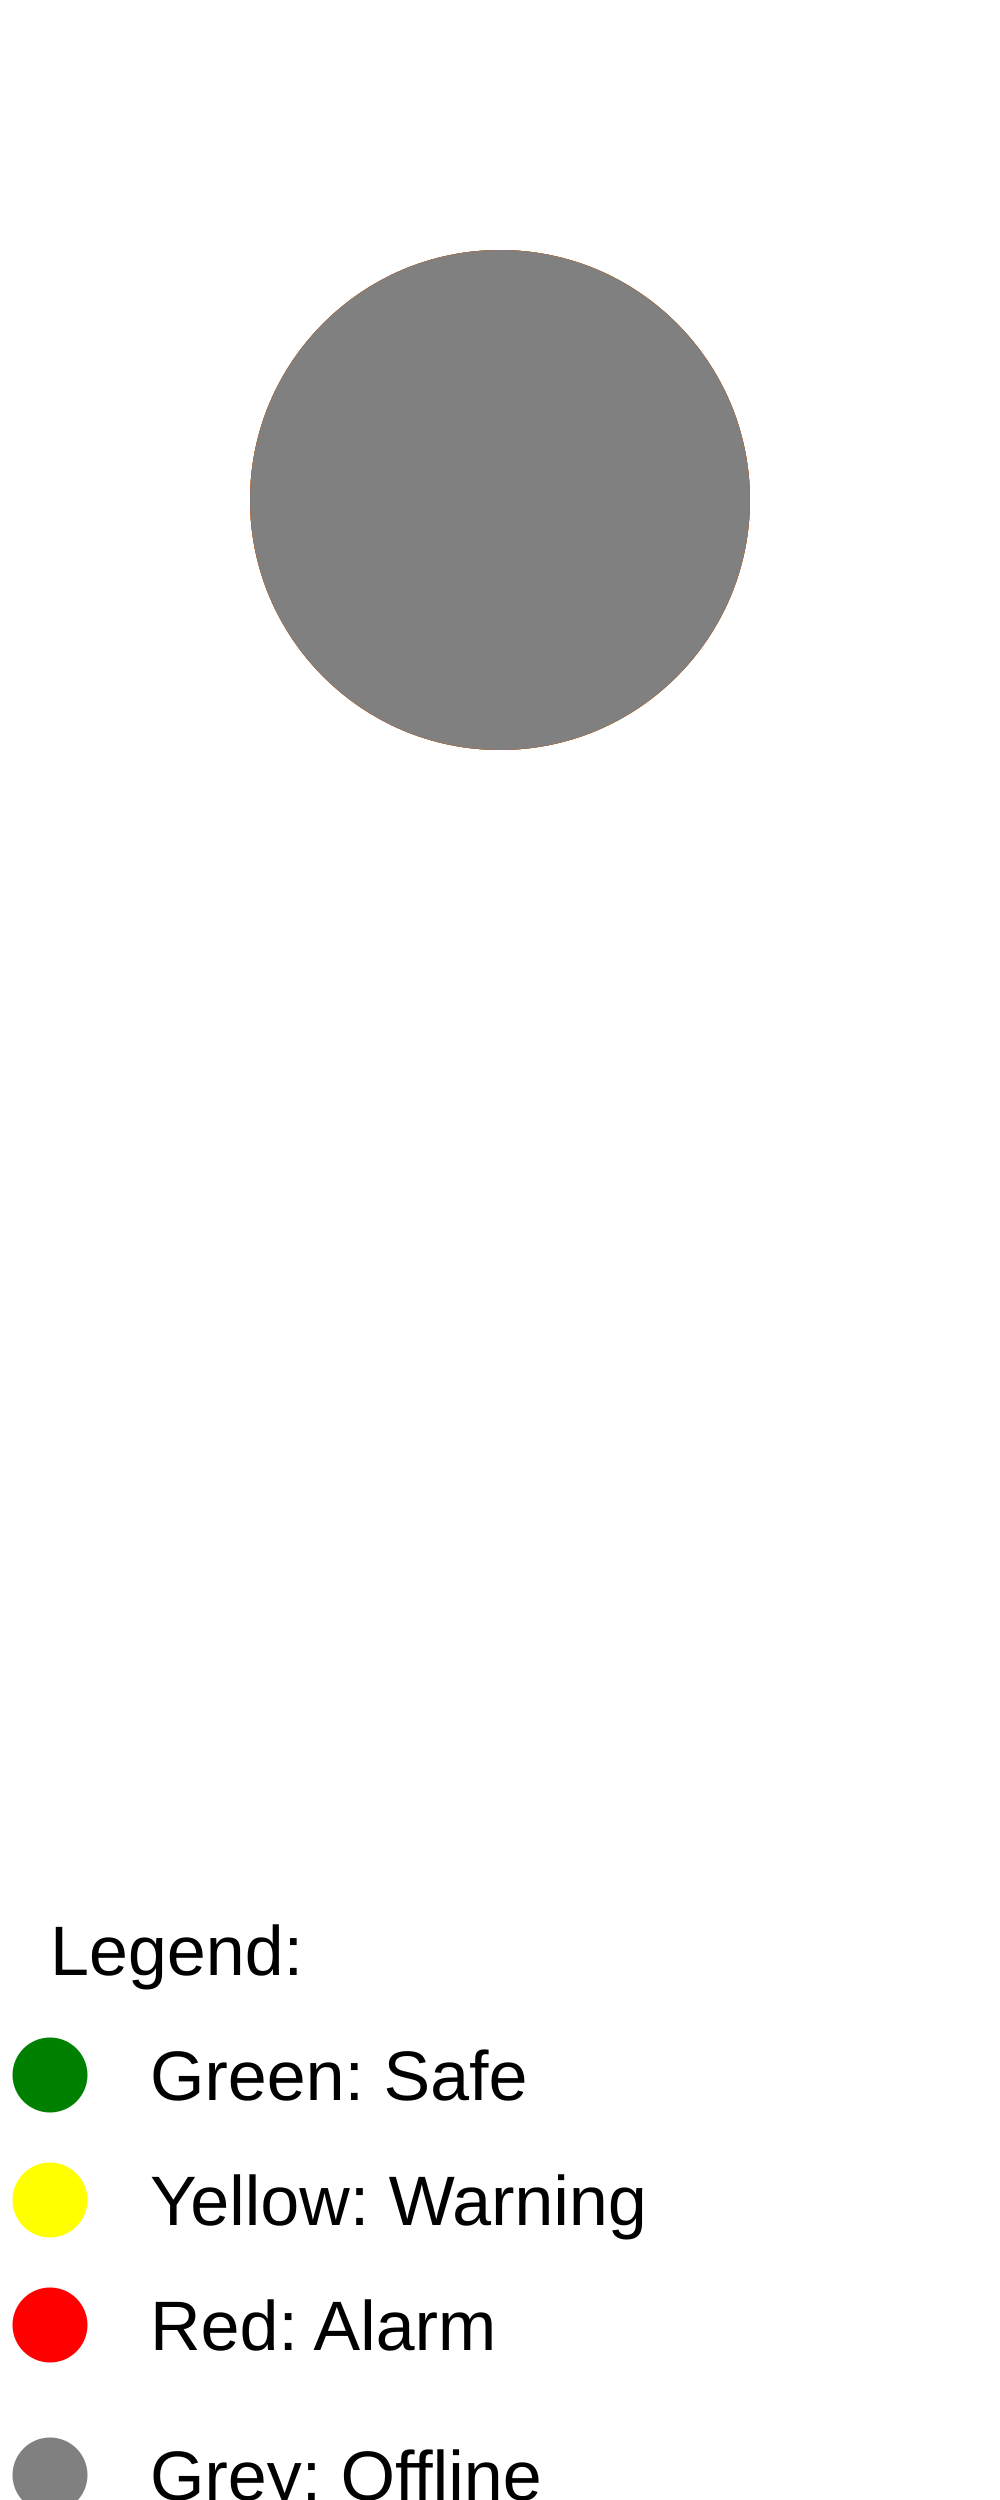
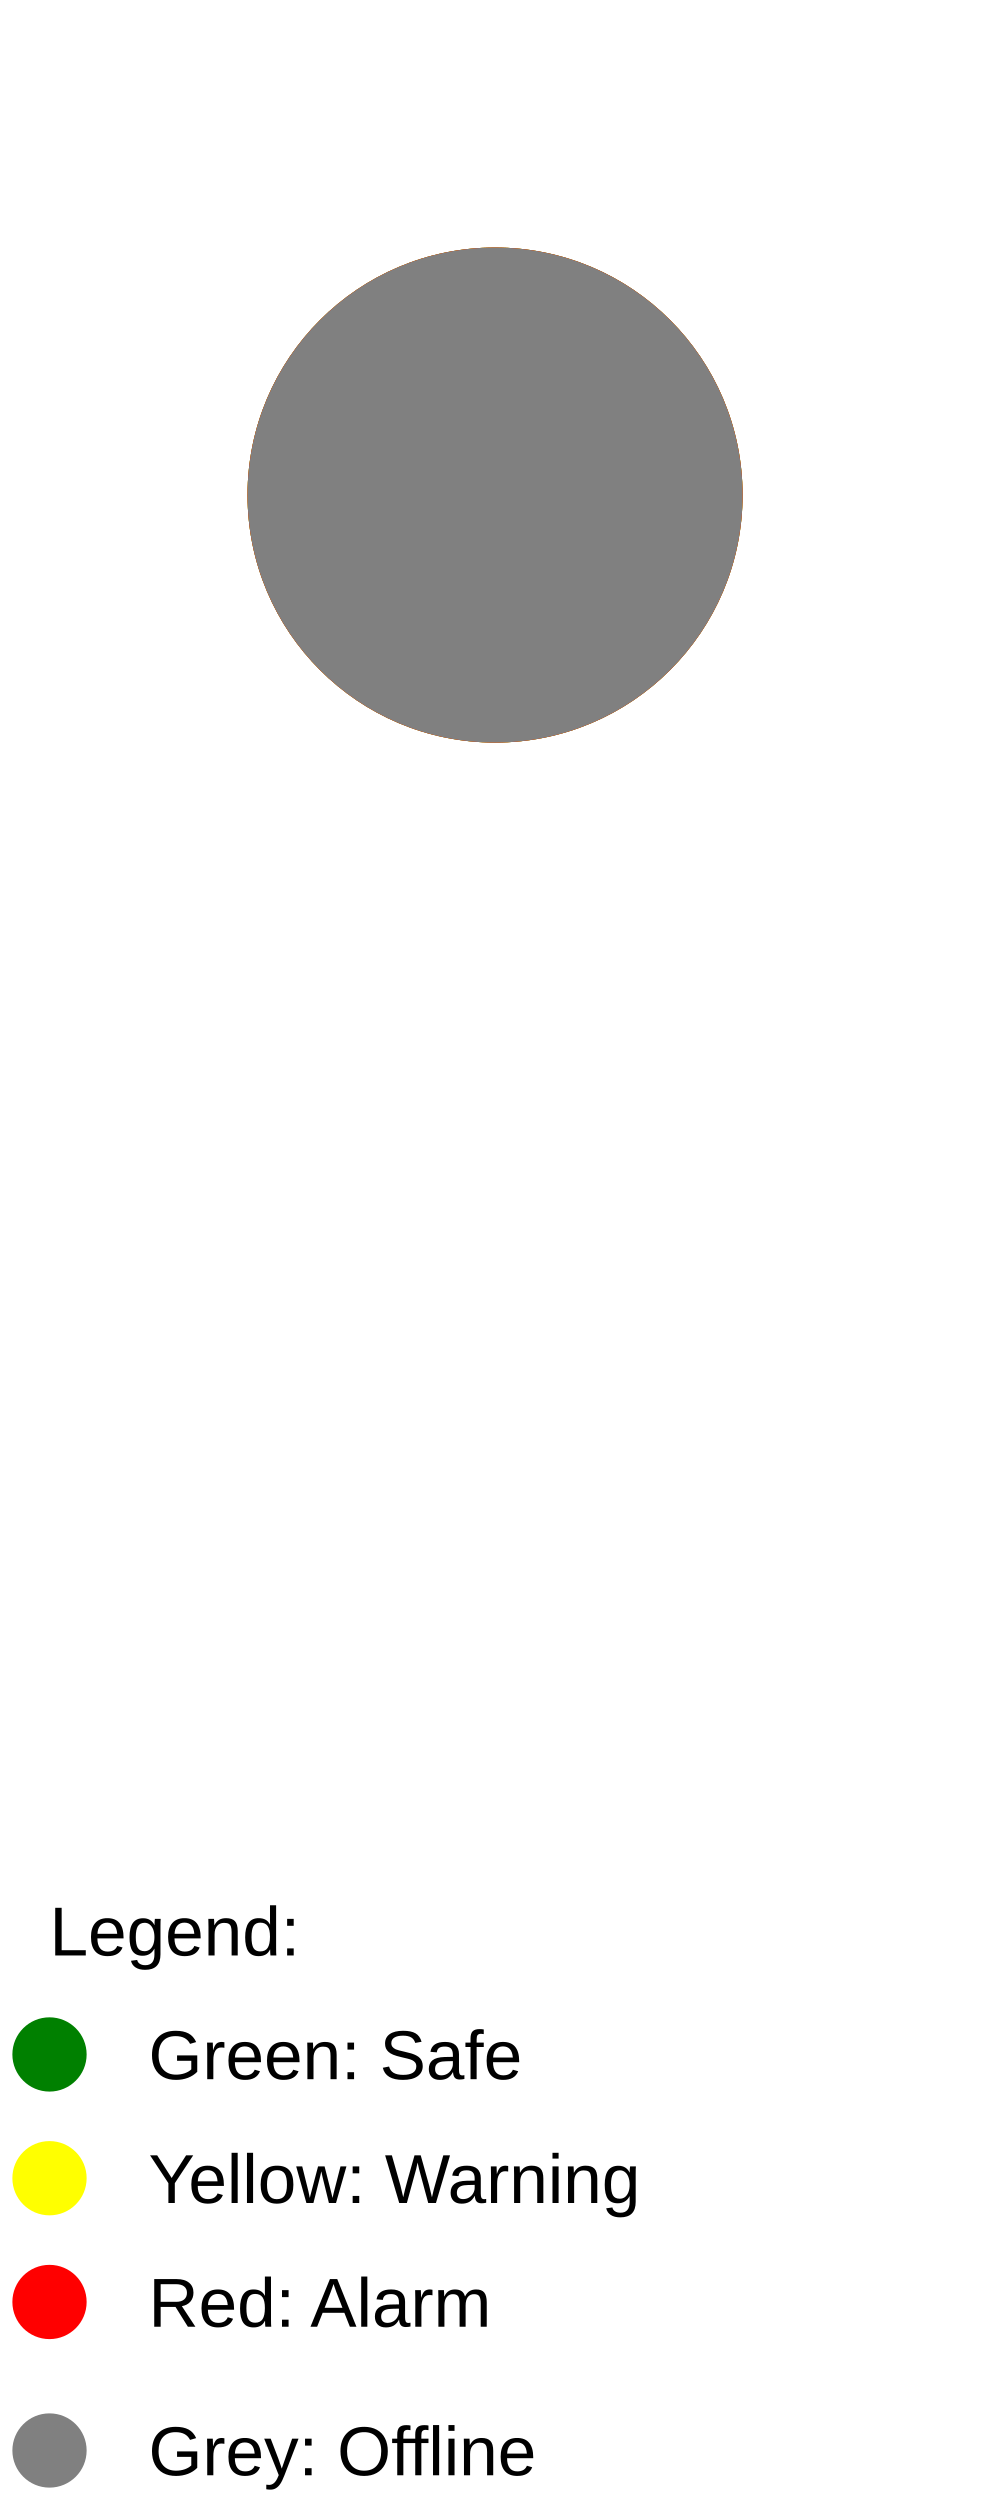
- <svg xmlns="http://www.w3.org/2000/svg" height="500" width="200">
+ <svg xmlns="http://www.w3.org/2000/svg" height="505" width="200">
   version="1.1"
   id="svg9"&gt;

  <circle fill="green" r="50" cy="100" cx="100" id="greenCircle" />
  <circle fill-opacity="$Warning$" fill="yellow" r="50" cy="100" cx="100" id="yellowCircle" />
  <circle fill-opacity="$Alarm$" fill="red" r="50" cy="100" cx="100" id="redCircle" />
  <circle fill-opacity="$Offline$" fill="grey" r="50" cy="100" cx="100" id="greyCircle" />
  <text fill="black" font-size="14" font-family="Arial" y="395" x="10">Legend:</text>
  <circle fill="green" r="7.5" cy="415" cx="10" />
  <text fill="black" font-size="14" font-family="Arial" y="420" x="30">Green: Safe</text>
  <circle fill="yellow" r="7.5" cy="440" cx="10" />
  <text fill="black" font-size="14" font-family="Arial" y="445" x="30">Yellow: Warning</text>
  <circle fill="red" r="7.5" cy="465" cx="10" />
  <text fill="black" font-size="14" font-family="Arial" y="470" x="30">Red: Alarm</text>
  <circle fill="grey" r="7.5" cy="495" cx="10" />
  <text fill="black" font-size="14" font-family="Arial" y="500" x="30">Grey: Offline</text>
</svg>
